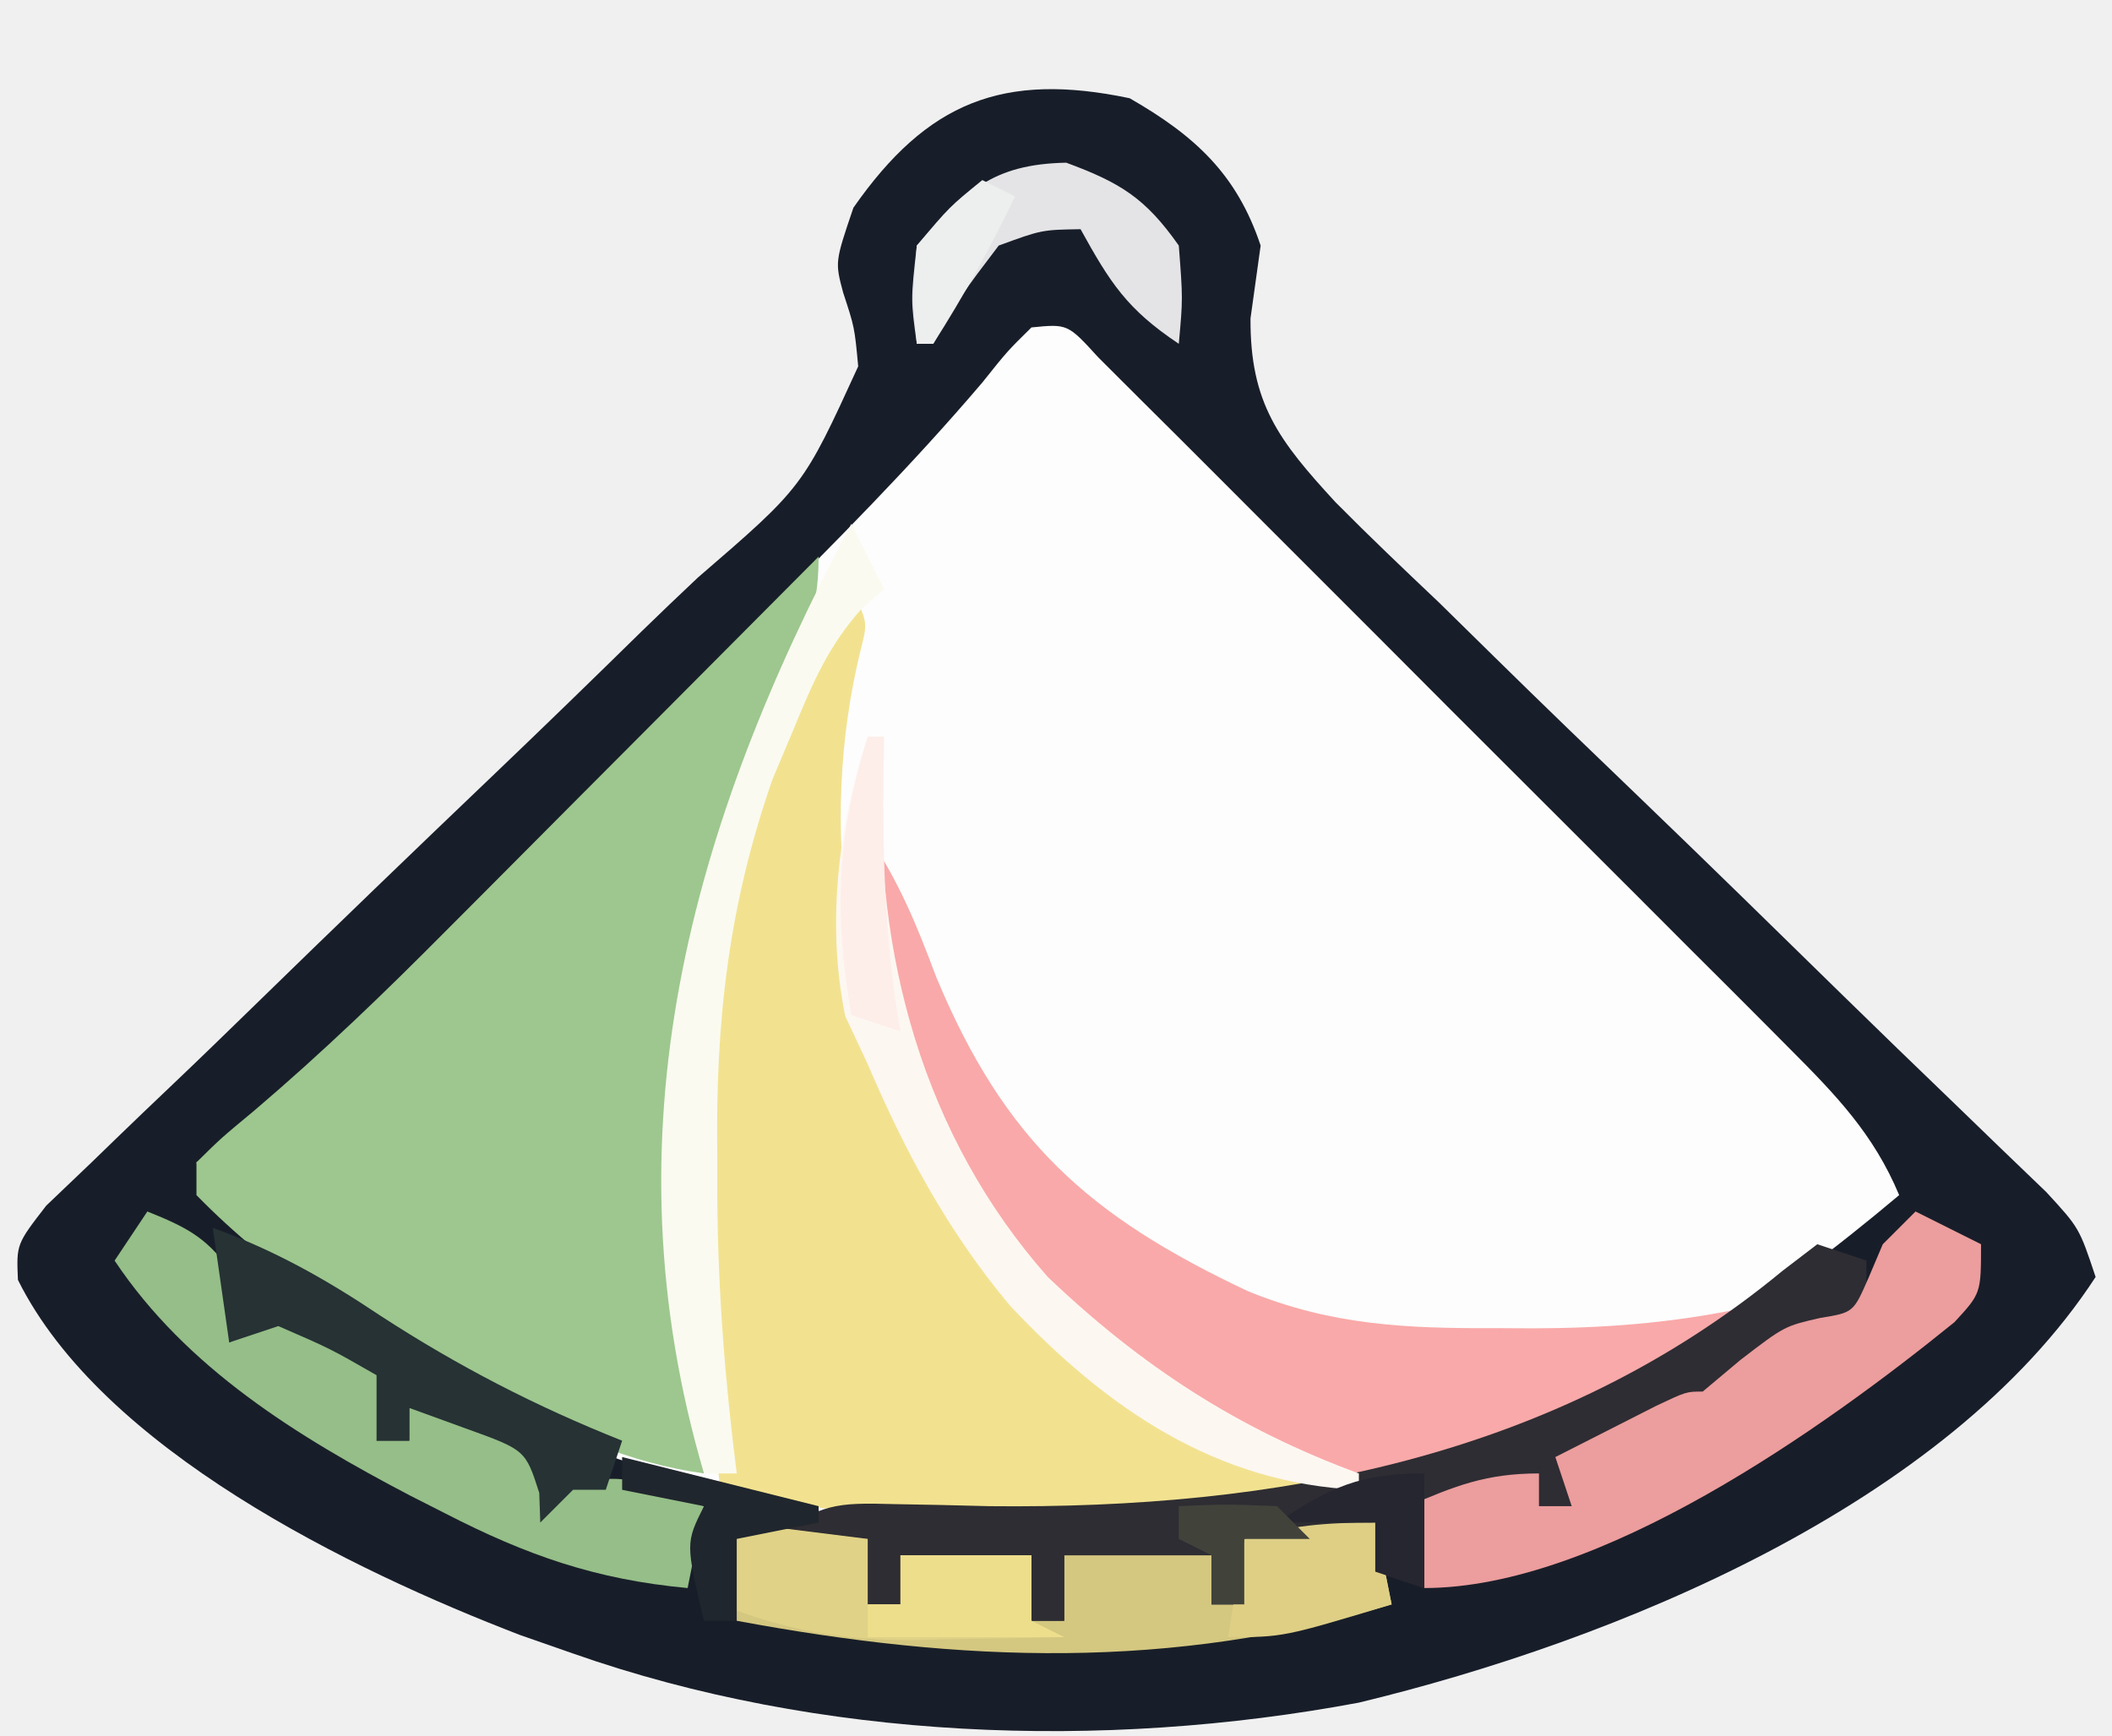
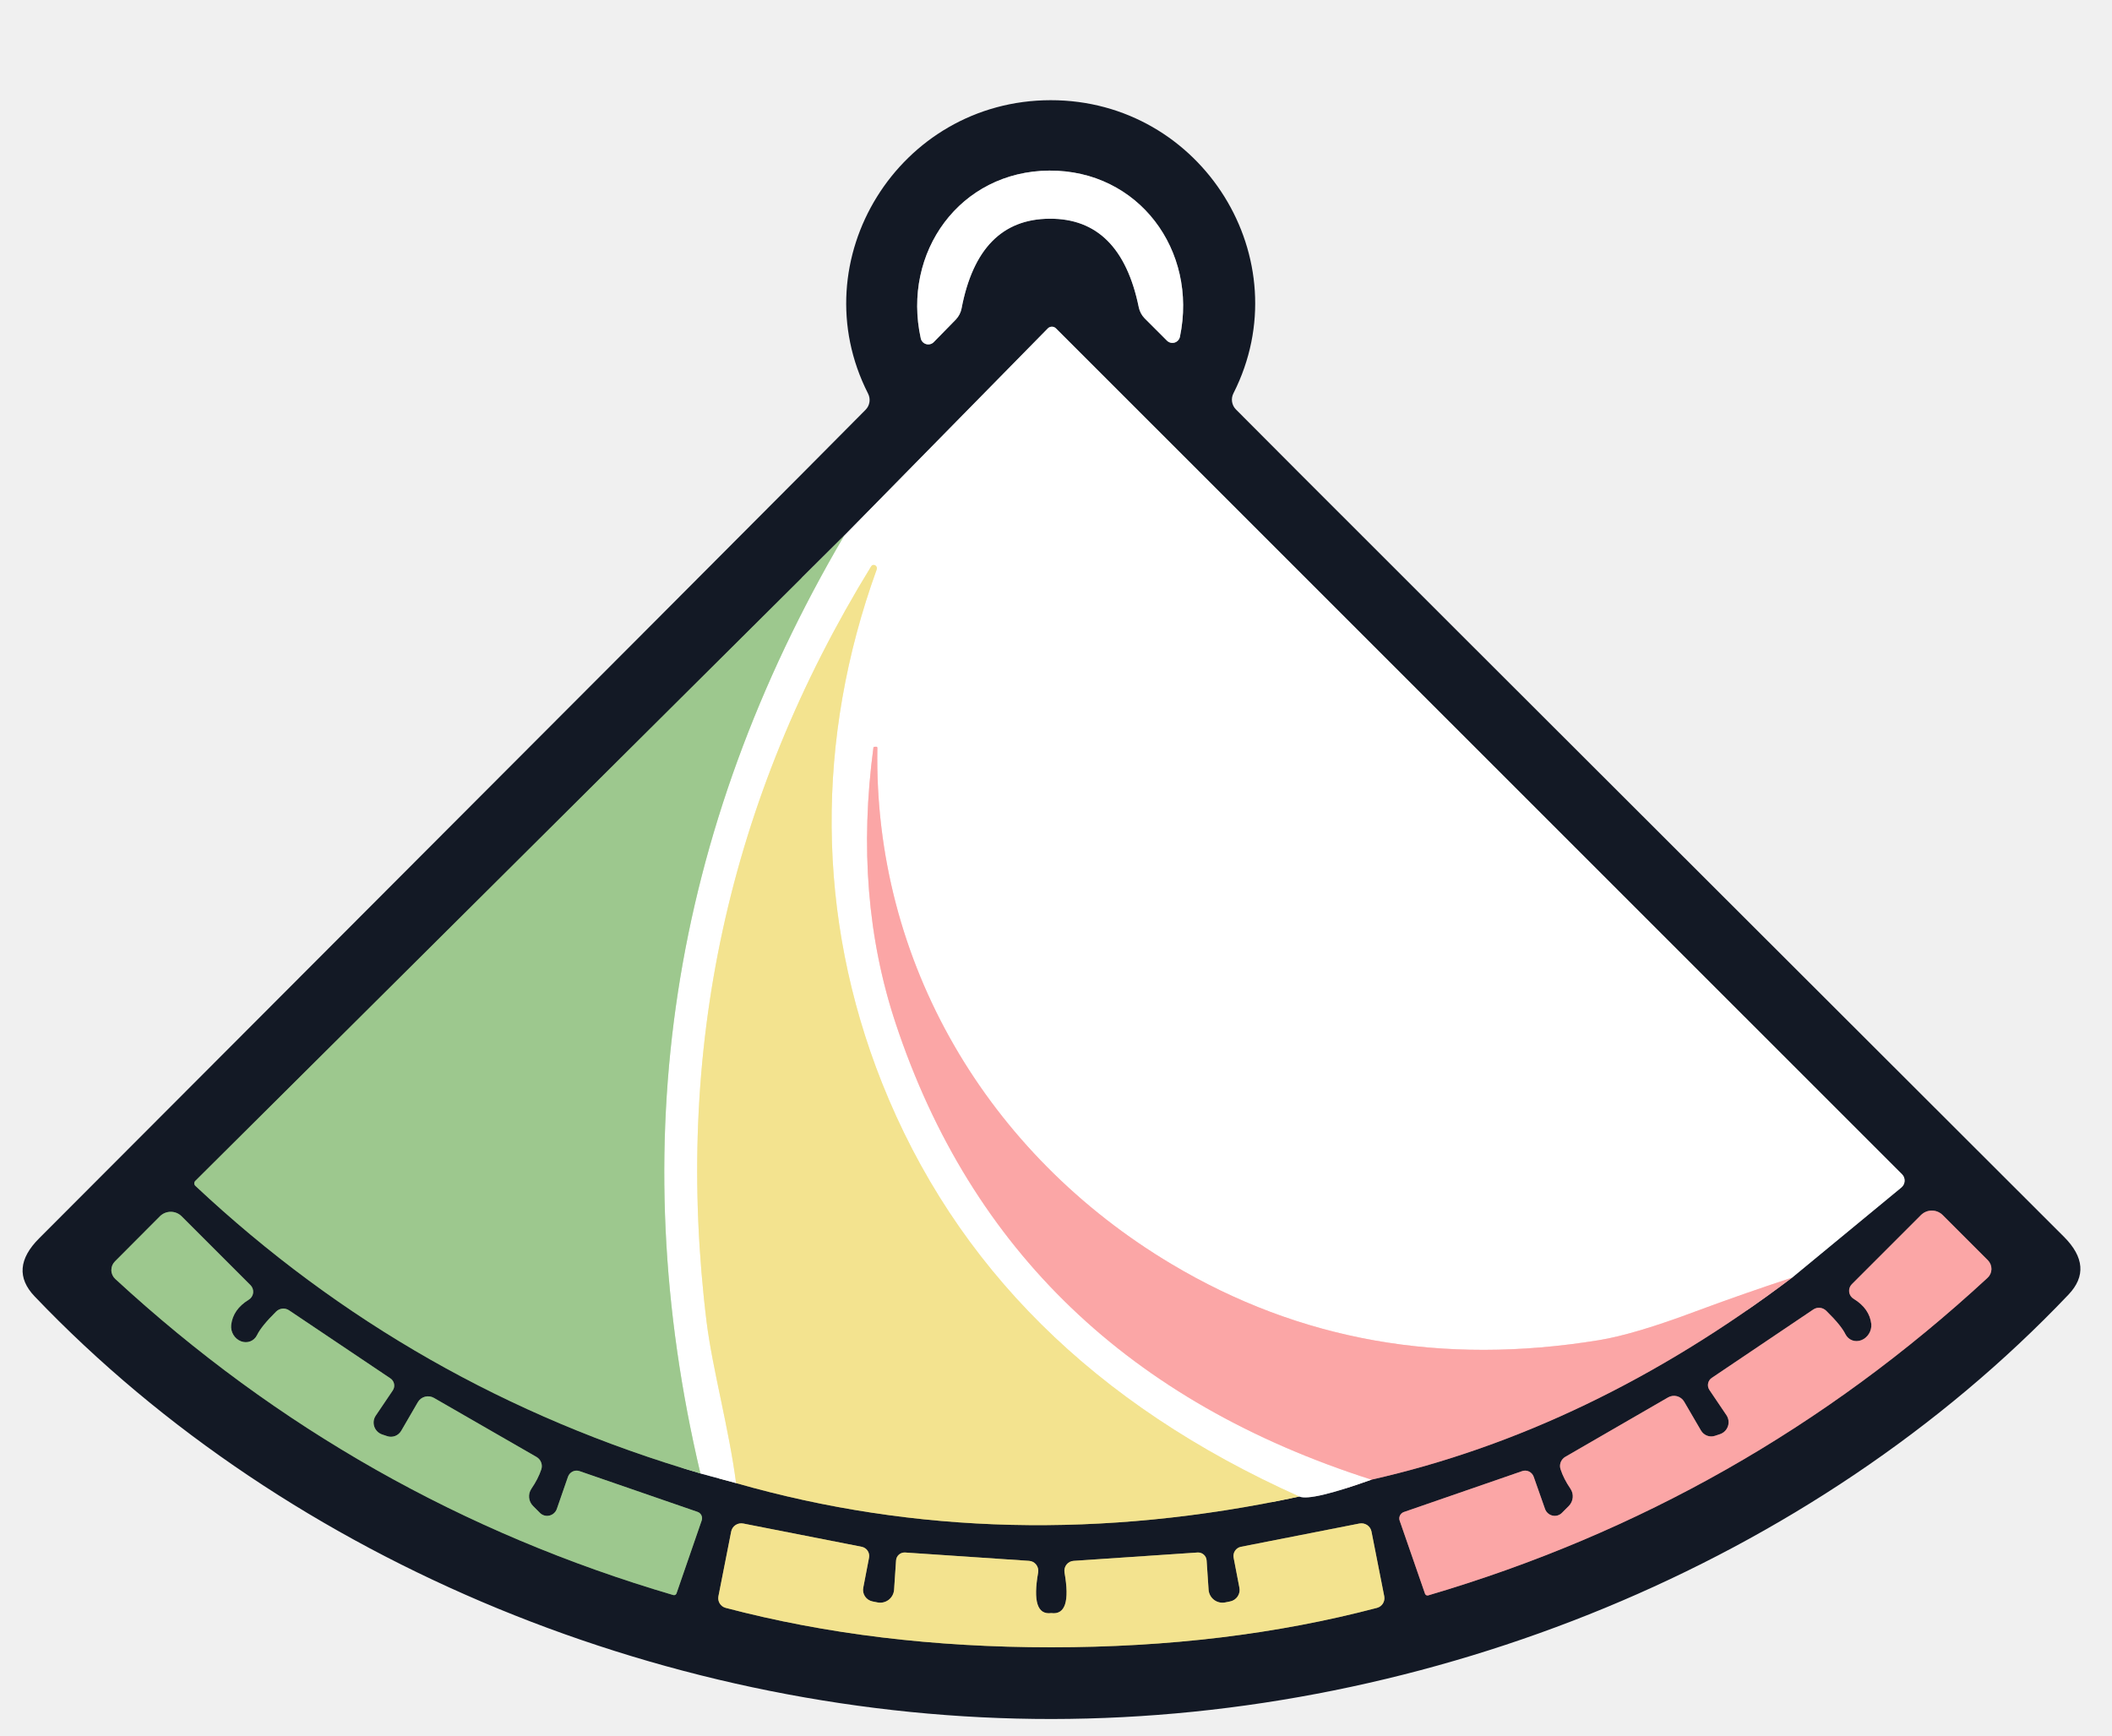
- <svg xmlns="http://www.w3.org/2000/svg" version="1.1" width="129" height="106">
-   <path d="M0 0 C3.975 2.285 6.542 4.627 8 9 C7.795 10.483 7.588 11.966 7.381 13.449 C7.352 18.633 9.11 20.911 12.574 24.677 C14.642 26.766 16.767 28.788 18.902 30.809 C20.023 31.906 21.142 33.005 22.258 34.107 C25.191 36.991 28.151 39.843 31.12 42.69 C35.307 46.715 39.454 50.781 43.606 54.843 C45.815 57.004 48.035 59.153 50.263 61.293 C51.275 62.272 52.286 63.25 53.297 64.228 C54.183 65.08 55.069 65.931 55.982 66.808 C58 69 58 69 59 72 C49.911 85.958 29.601 94.238 14 98 C-1.691 100.937 -18.92 100.298 -34 95 C-35.071 94.626 -36.142 94.252 -37.246 93.867 C-47.544 89.905 -62.76 82.526 -67.905 72.18 C-68 70 -68 70 -66.177 67.643 C-64.81 66.338 -64.81 66.338 -63.416 65.007 C-62.917 64.524 -62.418 64.04 -61.904 63.542 C-60.818 62.491 -59.727 61.447 -58.63 60.407 C-56.895 58.759 -55.178 57.093 -53.464 55.421 C-48.591 50.67 -43.692 45.948 -38.769 41.249 C-35.76 38.374 -32.776 35.475 -29.805 32.559 C-28.67 31.455 -27.524 30.359 -26.37 29.274 C-19.954 23.743 -19.954 23.743 -16.582 16.377 C-16.805 13.991 -16.805 13.991 -17.501 11.874 C-18 10 -18 10 -16.875 6.688 C-12.367 0.226 -7.733 -1.624 0 0 Z " fill="#FDFDFD" transform="translate(69,6)" />
-   <path d="M0 0 C3.975 2.285 6.542 4.627 8 9 C7.795 10.483 7.588 11.966 7.381 13.449 C7.352 18.633 9.11 20.911 12.574 24.677 C14.642 26.766 16.767 28.788 18.902 30.809 C20.023 31.906 21.142 33.005 22.258 34.107 C25.191 36.991 28.151 39.843 31.12 42.69 C35.307 46.715 39.454 50.781 43.606 54.843 C45.815 57.004 48.035 59.153 50.263 61.293 C51.275 62.272 52.286 63.25 53.297 64.228 C54.183 65.08 55.069 65.931 55.982 66.808 C58 69 58 69 59 72 C49.911 85.958 29.601 94.238 14 98 C-1.691 100.937 -18.92 100.298 -34 95 C-35.071 94.626 -36.142 94.252 -37.246 93.867 C-47.544 89.905 -62.76 82.526 -67.905 72.18 C-68 70 -68 70 -66.177 67.643 C-64.81 66.338 -64.81 66.338 -63.416 65.007 C-62.917 64.524 -62.418 64.04 -61.904 63.542 C-60.818 62.491 -59.727 61.447 -58.63 60.407 C-56.895 58.759 -55.178 57.093 -53.464 55.421 C-48.591 50.67 -43.692 45.948 -38.769 41.249 C-35.76 38.374 -32.776 35.475 -29.805 32.559 C-28.67 31.455 -27.524 30.359 -26.37 29.274 C-19.954 23.743 -19.954 23.743 -16.582 16.377 C-16.805 13.991 -16.805 13.991 -17.501 11.874 C-18 10 -18 10 -16.875 6.688 C-12.367 0.226 -7.733 -1.624 0 0 Z M-6 14 C-7.474 15.452 -7.474 15.452 -9.012 17.379 C-13.36 22.488 -18.054 27.198 -22.801 31.934 C-24.177 33.311 -24.177 33.311 -25.581 34.717 C-27.507 36.644 -29.434 38.569 -31.363 40.493 C-33.835 42.96 -36.303 45.431 -38.77 47.904 C-41.132 50.27 -43.498 52.633 -45.863 54.996 C-46.75 55.885 -47.636 56.773 -48.549 57.688 C-49.777 58.911 -49.777 58.911 -51.029 60.158 C-52.109 61.238 -52.109 61.238 -53.212 62.339 C-55 64 -55 64 -57 65 C-54.148 72.733 -42.734 77.852 -35.688 81.375 C-17.857 89.09 3.545 89.365 21.688 82.688 C31.363 78.725 38.999 73.732 47 67 C45.441 63.271 43.147 60.893 40.307 58.048 C39.832 57.569 39.357 57.091 38.867 56.598 C37.302 55.024 35.729 53.457 34.156 51.891 C33.065 50.798 31.974 49.705 30.883 48.612 C28.6 46.326 26.313 44.043 24.024 41.763 C21.085 38.835 18.155 35.899 15.227 32.959 C12.978 30.703 10.724 28.451 8.469 26.201 C7.386 25.12 6.305 24.037 5.225 22.952 C3.719 21.442 2.207 19.937 0.693 18.435 C-0.167 17.576 -1.027 16.718 -1.913 15.833 C-3.787 13.78 -3.787 13.78 -6 14 Z " fill="#181E29" transform="translate(69,6)" />
-   <path d="M0 0 C0 3.413 -0.804 4.907 -2.312 7.938 C-9.305 23.233 -9.397 39.529 -7 56 C-11.636 55.363 -15.548 53.514 -19.688 51.438 C-20.742 50.909 -20.742 50.909 -21.818 50.371 C-27.738 47.312 -33.315 43.798 -38 39 C-38 38.34 -38 37.68 -38 37 C-36.508 35.528 -36.508 35.528 -34.459 33.828 C-30.327 30.312 -26.475 26.605 -22.656 22.754 C-22.002 22.098 -21.347 21.442 -20.673 20.766 C-18.613 18.701 -16.556 16.632 -14.5 14.562 C-13.091 13.149 -11.683 11.735 -10.273 10.322 C-6.846 6.884 -3.422 3.443 0 0 Z " fill="#9DC78E" transform="translate(50,34)" />
-   <path d="M0 0 C1 2 1 2 0.586 3.629 C-2.113 14.551 -0.266 26.227 5 36 C10.92 45.526 18.696 50.945 29 55 C29 55.33 29 55.66 29 56 C16.56 57.777 4.298 57.609 -8 55 C-9.579 41.312 -11.192 26.052 -6 13 C-5.578 11.916 -5.157 10.832 -4.723 9.715 C-1.346 1.346 -1.346 1.346 0 0 Z " fill="#F2E290" transform="translate(52,36)" />
-   <path d="M0 0 C1.935 2.902 2.968 5.438 4.188 8.688 C8.357 18.677 13.473 23.274 23.23 27.871 C28.329 29.949 32.902 30.153 38.375 30.125 C39.117 30.129 39.86 30.133 40.625 30.137 C44.86 30.129 48.829 29.834 53 29 C48.962 33.763 42.586 35.585 37 38 C35.824 38.578 34.649 39.155 33.438 39.75 C25.792 40.306 18.807 34.953 13.125 30.25 C5.397 22.872 0.199 13.009 -0.07 2.176 C-0.047 1.458 -0.024 0.74 0 0 Z " fill="#F9A9A9" transform="translate(53,51)" />
-   <path d="M0 0 C2.691 0.176 5.329 0.618 8 1 C8 2.32 8 3.64 8 5 C8.66 5 9.32 5 10 5 C10 4.01 10 3.02 10 2 C12.64 2 15.28 2 18 2 C18 3.32 18 4.64 18 6 C18.66 6 19.32 6 20 6 C20 4.68 20 3.36 20 2 C22.97 2 25.94 2 29 2 C29 2.99 29 3.98 29 5 C29.66 5 30.32 5 31 5 C31 3.68 31 2.36 31 1 C33.64 0.67 36.28 0.34 39 0 C39.495 2.475 39.495 2.475 40 5 C26.539 9.038 13.762 8.56 0 6 C-0.382 4.344 -0.714 2.675 -1 1 C-0.67 0.67 -0.34 0.34 0 0 Z " fill="#D4C780" transform="translate(45,93)" />
-   <path d="M0 0 C0.99 0.33 1.98 0.66 3 1 C3 2.65 3 4.3 3 6 C2.443 5.753 1.886 5.505 1.312 5.25 C-1.207 4.731 -1.207 4.731 -3.688 6.75 C-6.208 8.857 -6.208 8.857 -7 12 C-7.66 11.34 -8.32 10.68 -9 10 C-10.98 10.99 -12.96 11.98 -15 13 C-15 13.99 -15 14.98 -15 16 C-15.66 16 -16.32 16 -17 16 C-17 15.34 -17 14.68 -17 14 C-19.64 14.66 -22.28 15.32 -25 16 C-24.505 18.475 -24.505 18.475 -24 21 C-24.99 20.67 -25.98 20.34 -27 20 C-27 19.01 -27 18.02 -27 17 C-30.96 17.495 -30.96 17.495 -35 18 C-35 19.32 -35 20.64 -35 22 C-35.66 22 -36.32 22 -37 22 C-37 21.01 -37 20.02 -37 19 C-39.97 19 -42.94 19 -46 19 C-46 20.32 -46 21.64 -46 23 C-46.66 23 -47.32 23 -48 23 C-48 21.68 -48 20.36 -48 19 C-50.64 19 -53.28 19 -56 19 C-56 19.99 -56 20.98 -56 22 C-56.66 22 -57.32 22 -58 22 C-58 20.68 -58 19.36 -58 18 C-59.98 18 -61.96 18 -64 18 C-60.764 15.843 -60.021 15.771 -56.316 15.875 C-55.395 15.892 -54.473 15.909 -53.523 15.927 C-52.546 15.951 -51.569 15.975 -50.562 16 C-33.109 16.185 -16.004 13.091 -2.125 1.625 C-1.424 1.089 -0.723 0.552 0 0 Z " fill="#2E2D33" transform="translate(111,76)" />
-   <path d="M0 0 C1.32 0.66 2.64 1.32 4 2 C4 5 4 5 2.375 6.762 C-5.629 13.252 -19.318 23 -30 23 C-30.33 21.35 -30.66 19.7 -31 18 C-28.094 16.743 -26.204 16 -23 16 C-23 16.66 -23 17.32 -23 18 C-22.34 18 -21.68 18 -21 18 C-21.33 17.01 -21.66 16.02 -22 15 C-20.689 14.331 -19.376 13.665 -18.062 13 C-16.966 12.443 -16.966 12.443 -15.848 11.875 C-14 11 -14 11 -13 11 C-12.237 10.361 -11.474 9.721 -10.688 9.062 C-8 7 -8 7 -5.812 6.5 C-3.797 6.172 -3.797 6.172 -2.875 4.062 C-2.442 3.042 -2.442 3.042 -2 2 C-1.34 1.34 -0.68 0.68 0 0 Z " fill="#EC9D9D" transform="translate(117,74)" />
-   <path d="M0 0 C2.536 1.015 3.794 1.685 5.312 4 C5.539 4.66 5.766 5.32 6 6 C5.67 6.66 5.34 7.32 5 8 C6.32 7.34 7.64 6.68 9 6 C10.98 7.32 12.96 8.64 15 10 C14.67 11.32 14.34 12.64 14 14 C14.66 14 15.32 14 16 14 C16 13.34 16 12.68 16 12 C19.375 12.547 21.082 13.055 24 15 C24 15.99 24 16.98 24 18 C24.536 17.629 25.073 17.258 25.625 16.875 C28.946 15.651 30.811 16.695 34 18 C33.505 20.475 33.505 20.475 33 23 C27.398 22.484 23.172 21.001 18.188 18.438 C17.492 18.085 16.796 17.732 16.08 17.368 C9.18 13.757 2.38 9.57 -2 3 C-1.34 2.01 -0.68 1.02 0 0 Z " fill="#95BE88" transform="translate(9,74)" />
-   <path d="M0 0 C0.33 0 0.66 0 1 0 C0.954 0.643 0.907 1.286 0.859 1.949 C0.407 13.284 3.378 24.383 11 33 C16.691 38.43 22.62 42.29 30 45 C30 45.33 30 45.66 30 46 C21.273 45.621 14.565 41.005 8.688 34.75 C4.9 30.213 2.315 25.415 0 20 C-0.454 19.031 -0.907 18.061 -1.375 17.062 C-2.526 11.425 -1.813 5.44 0 0 Z " fill="#FDF7F1" transform="translate(53,45)" />
-   <path d="M0 0 C0.66 1.32 1.32 2.64 2 4 C1.337 4.568 1.337 4.568 0.66 5.148 C-1.421 7.47 -2.375 9.744 -3.562 12.625 C-3.976 13.607 -4.39 14.59 -4.816 15.602 C-7.497 23.298 -8.3 30.372 -8.188 38.5 C-8.187 39.828 -8.187 39.828 -8.186 41.184 C-8.148 46.858 -7.715 52.371 -7 58 C-7.66 58 -8.32 58 -9 58 C-15.117 37.235 -9.832 18.403 0 0 Z " fill="#FAFAF0" transform="translate(52,32)" />
-   <path d="M0 0 C2.64 0.33 5.28 0.66 8 1 C8 2.32 8 3.64 8 5 C8.66 5 9.32 5 10 5 C10 4.01 10 3.02 10 2 C12.64 2 15.28 2 18 2 C18 3.32 18 4.64 18 6 C18.66 6.33 19.32 6.66 20 7 C17.625 7.054 15.251 7.094 12.875 7.125 C12.21 7.142 11.545 7.159 10.859 7.176 C6.505 7.218 3.044 6.6 -1 5 C-0.67 3.35 -0.34 1.7 0 0 Z " fill="#E0D286" transform="translate(45,93)" />
-   <path d="M0 0 C3.786 1.375 6.908 3.137 10.25 5.375 C14.995 8.459 19.747 10.912 25 13 C24.67 13.99 24.34 14.98 24 16 C23.34 16 22.68 16 22 16 C21.34 16.66 20.68 17.32 20 18 C19.979 17.402 19.959 16.804 19.938 16.188 C19.095 13.567 19.095 13.567 15.438 12.25 C14.303 11.838 13.169 11.425 12 11 C12 11.66 12 12.32 12 13 C11.34 13 10.68 13 10 13 C10 11.68 10 10.36 10 9 C7.167 7.375 7.167 7.375 4 6 C3.01 6.33 2.02 6.66 1 7 C0.67 4.69 0.34 2.38 0 0 Z " fill="#263234" transform="translate(13,75)" />
-   <path d="M0 0 C3.315 1.225 4.84 2.167 6.875 5.062 C7.125 8.312 7.125 8.312 6.875 11.062 C3.709 8.952 2.679 7.327 0.875 4.062 C-1.497 4.1 -1.497 4.1 -4.125 5.062 C-6.388 8.04 -6.388 8.04 -8.125 11.062 C-8.455 11.062 -8.785 11.062 -9.125 11.062 C-9.5 8.375 -9.5 8.375 -9.125 5.062 C-6.162 1.746 -4.527 0.091 0 0 Z " fill="#E4E4E6" transform="translate(65.125,9.9375)" />
-   <path d="M0 0 C0.33 1.65 0.66 3.3 1 5 C-5.625 7 -5.625 7 -9 7 C-8.67 5.02 -8.34 3.04 -8 1 C-5.108 0.174 -3.113 0 0 0 Z " fill="#DECF85" transform="translate(84,93)" />
-   <path d="M0 0 C2.64 0 5.28 0 8 0 C8 1.32 8 2.64 8 4 C8.66 4.33 9.32 4.66 10 5 C6.04 5 2.08 5 -2 5 C-2 4.34 -2 3.68 -2 3 C-1.34 3 -0.68 3 0 3 C0 2.01 0 1.02 0 0 Z " fill="#EDDE8C" transform="translate(55,95)" />
-   <path d="M0 0 C5.94 1.485 5.94 1.485 12 3 C12 3.33 12 3.66 12 4 C10.35 4.33 8.7 4.66 7 5 C7 6.65 7 8.3 7 10 C6.34 10 5.68 10 5 10 C3.875 5.25 3.875 5.25 5 3 C3.35 2.67 1.7 2.34 0 2 C0 1.34 0 0.68 0 0 Z " fill="#20262D" transform="translate(38,89)" />
-   <path d="M0 0 C0.33 0 0.66 0 1 0 C0.988 0.713 0.977 1.426 0.965 2.16 C0.914 7.563 1.054 12.678 2 18 C1.01 17.67 0.02 17.34 -1 17 C-2.075 10.725 -1.883 6.093 0 0 Z " fill="#FDEEEA" transform="translate(53,45)" />
-   <path d="M0 0 C0.66 0.33 1.32 0.66 2 1 C0.502 4.112 -1.14 7.088 -3 10 C-3.33 10 -3.66 10 -4 10 C-4.25 7.25 -4.25 7.25 -4 4 C-2 1.625 -2 1.625 0 0 Z " fill="#EDEEEE" transform="translate(60,11)" />
-   <path d="M0 0 C0 2.31 0 4.62 0 7 C-0.99 6.67 -1.98 6.34 -3 6 C-3 5.01 -3 4.02 -3 3 C-4.98 3 -6.96 3 -9 3 C-5.732 0.821 -3.92 0 0 0 Z " fill="#262630" transform="translate(87,90)" />
-   <path d="M0 0 C2.875 -0.125 2.875 -0.125 6 0 C6.66 0.66 7.32 1.32 8 2 C6.68 2 5.36 2 4 2 C4 3.32 4 4.64 4 6 C3.34 6 2.68 6 2 6 C2 5.01 2 4.02 2 3 C1.34 2.67 0.68 2.34 0 2 C0 1.34 0 0.68 0 0 Z " fill="#41433B" transform="translate(72,92)" />
+ <svg xmlns="http://www.w3.org/2000/svg" version="1.1" viewBox="0.00 0.00 129.00 106.00">
+   <g stroke-width="2.00" fill="none" stroke-linecap="butt">
+     <path stroke="#898c92" vector-effect="non-scaling-stroke" d="   M 64.11 13.36   Q 68.45 13.33 69.56 18.79   A 1.38 1.33 17.8 0 0 69.91 19.44   L 71.28 20.81   A 0.47 0.47 0.0 0 0 72.07 20.57   C 73.17 15.29 69.54 10.39 64.09 10.42   C 58.64 10.46 55.08 15.40 56.24 20.67   A 0.47 0.47 0.0 0 0 57.03 20.90   L 58.39 19.51   A 1.38 1.33 -18.5 0 0 58.73 18.85   Q 59.77 13.38 64.11 13.36" />
+     <path stroke="#58715a" vector-effect="non-scaling-stroke" d="   M 51.56 32.72   L 11.93 72.13   A 0.21 0.21 0.0 0 0 11.94 72.44   Q 25.17 84.85 42.78 90.00" />
+     <path stroke="#898c92" vector-effect="non-scaling-stroke" d="   M 42.78 90.00   L 44.96 90.59" />
+     <path stroke="#837e5a" vector-effect="non-scaling-stroke" d="   M 44.96 90.59   Q 61.36 95.28 79.36 91.41" />
+     <path stroke="#898c92" vector-effect="non-scaling-stroke" d="   M 79.36 91.41   Q 80.06 91.71 83.77 90.38" />
+     <path stroke="#876066" vector-effect="non-scaling-stroke" d="   M 83.77 90.38   Q 97.13 87.36 109.46 78.04" />
+     <path stroke="#898c92" vector-effect="non-scaling-stroke" d="   M 109.46 78.04   L 116.14 72.53   A 0.55 0.55 0.0 0 0 116.18 71.73   L 64.50 20.06   A 0.35 0.35 0.0 0 0 64.00 20.06   L 51.56 32.72" />
+     <path stroke="#fdd3d3" vector-effect="non-scaling-stroke" d="   M 109.46 78.04   Q 106.42 79.04 103.60 80.09   Q 99.82 81.51 97.66 81.86   Q 83.29 84.21 71.57 77.22   C 60.34 70.53 53.35 58.79 53.59 45.68   Q 53.59 45.57 53.37 45.63   A 0.03 0.01 -22.5 0 0 53.35 45.65   Q 52.13 54.75 54.71 62.52   Q 61.61 83.30 83.77 90.38" />
+     <path stroke="#f9f1c7" vector-effect="non-scaling-stroke" d="   M 79.36 91.41   Q 60.59 83.01 53.87 66.14   C 49.84 55.99 49.81 45.10 53.55 34.78   A 0.20 0.19 70.7 0 0 53.20 34.61   Q 40.11 55.93 43.16 80.76   C 43.52 83.63 44.53 87.28 44.96 90.59" />
+     <path stroke="#cee4c7" vector-effect="non-scaling-stroke" d="   M 42.78 90.00   Q 35.65 59.83 51.56 32.72" />
+     <path stroke="#58715a" vector-effect="non-scaling-stroke" d="   M 9.77 74.29   L 7.02 77.05   A 0.74 0.74 0.0 0 0 7.04 78.12   Q 21.84 91.77 41.13 97.43   A 0.16 0.16 0.0 0 0 41.32 97.33   L 42.86 92.87   A 0.41 0.41 0.0 0 0 42.61 92.35   L 35.40 89.86   A 0.56 0.55 -70.9 0 0 34.69 90.21   L 34.01 92.17   A 0.63 0.62 -57.9 0 1 32.98 92.41   L 32.56 91.99   A 0.83 0.83 0.0 0 1 32.46 90.93   Q 32.87 90.33 33.06 89.76   A 0.65 0.64 25.1 0 0 32.78 89.00   L 26.51 85.39   A 0.72 0.72 0.0 0 0 25.52 85.65   L 24.51 87.39   A 0.73 0.72 -65.5 0 1 23.64 87.72   L 23.34 87.62   A 0.77 0.76 26.5 0 1 22.95 86.47   L 23.99 84.93   A 0.53 0.53 0.0 0 0 23.84 84.19   L 17.66 80.04   A 0.63 0.62 -49.7 0 0 16.87 80.11   Q 15.96 81.01 15.70 81.55   A 0.90 0.82 63.5 0 1 14.12 80.93   Q 14.23 79.98 15.19 79.39   A 0.57 0.57 0.0 0 0 15.30 78.50   L 11.09 74.29   A 0.94 0.94 0.0 0 0 9.77 74.29" />
+     <path stroke="#876066" vector-effect="non-scaling-stroke" d="   M 118.66 74.22   A 0.94 0.94 0.0 0 0 117.33 74.22   L 113.11 78.44   A 0.57 0.57 0.0 0 0 113.23 79.34   Q 114.19 79.93 114.30 80.88   A 0.91 0.82 -63.6 0 1 112.72 81.50   Q 112.46 80.96 111.54 80.06   A 0.63 0.62 49.7 0 0 110.75 79.99   L 104.56 84.16   A 0.53 0.53 0.0 0 0 104.41 84.90   L 105.45 86.44   A 0.77 0.77 0.0 0 1 105.06 87.60   L 104.76 87.70   A 0.73 0.72 65.5 0 1 103.89 87.37   L 102.87 85.62   A 0.72 0.72 0.0 0 0 101.88 85.36   L 95.60 88.99   A 0.65 0.64 -25.2 0 0 95.32 89.75   Q 95.51 90.33 95.92 90.93   A 0.84 0.83 -39.8 0 1 95.82 91.99   L 95.40 92.41   A 0.63 0.62 57.9 0 1 94.37 92.17   L 93.68 90.21   A 0.56 0.55 70.9 0 0 92.97 89.86   L 85.74 92.36   A 0.42 0.41 -19.6 0 0 85.49 92.88   L 87.04 97.35   A 0.16 0.16 0.0 0 0 87.23 97.45   Q 106.57 91.76 121.40 78.05   A 0.75 0.74 46.2 0 0 121.42 76.98   L 118.66 74.22" />
+     <path stroke="#837e5a" vector-effect="non-scaling-stroke" d="   M 64.21 100.62   Q 74.97 100.62 84.11 98.21   A 0.61 0.61 0.0 0 0 84.55 97.51   L 83.77 93.55   A 0.63 0.62 -11.0 0 0 83.03 93.06   L 75.80 94.48   A 0.57 0.57 0.0 0 0 75.35 95.15   L 75.70 96.97   A 0.72 0.71 -11.5 0 1 75.13 97.82   L 74.83 97.88   A 0.85 0.85 0.0 0 1 73.82 97.11   L 73.70 95.32   A 0.52 0.52 0.0 0 0 73.15 94.83   L 65.58 95.34   A 0.61 0.60 83.4 0 0 65.02 96.05   Q 65.49 98.70 64.21 98.53   Q 62.94 98.70 63.41 96.05   A 0.61 0.60 -83.4 0 0 62.85 95.34   L 55.28 94.83   A 0.52 0.52 0.0 0 0 54.73 95.32   L 54.61 97.11   A 0.85 0.85 0.0 0 1 53.60 97.88   L 53.30 97.82   A 0.72 0.71 11.5 0 1 52.73 96.97   L 53.08 95.15   A 0.57 0.57 0.0 0 0 52.63 94.48   L 45.40 93.06   A 0.63 0.62 11.0 0 0 44.66 93.55   L 43.88 97.51   A 0.61 0.61 0.0 0 0 44.32 98.21   Q 53.46 100.62 64.21 100.62" />
+   </g>
+   <path fill="#131925" d="   M 64.17 6.12   C 73.43 6.11 79.48 15.85 75.34 24.02   A 0.85 0.85 0.0 0 0 75.49 25.01   Q 77.26 26.82 126.06 75.54   Q 127.93 77.41 126.34 79.08   C 110.70 95.53 87.28 104.98 64.25 105.00   C 41.21 105.02 17.78 95.60 2.11 79.18   Q 0.52 77.51 2.39 75.64   Q 51.11 26.84 52.87 25.03   A 0.85 0.85 0.0 0 0 53.02 24.04   C 48.87 15.88 54.90 6.13 64.17 6.12   Z   M 64.11 13.36   Q 68.45 13.33 69.56 18.79   A 1.38 1.33 17.8 0 0 69.91 19.44   L 71.28 20.81   A 0.47 0.47 0.0 0 0 72.07 20.57   C 73.17 15.29 69.54 10.39 64.09 10.42   C 58.64 10.46 55.08 15.40 56.24 20.67   A 0.47 0.47 0.0 0 0 57.03 20.90   L 58.39 19.51   A 1.38 1.33 -18.5 0 0 58.73 18.85   Q 59.77 13.38 64.11 13.36   Z   M 51.56 32.72   L 11.93 72.13   A 0.21 0.21 0.0 0 0 11.94 72.44   Q 25.17 84.85 42.78 90.00   L 44.96 90.59   Q 61.36 95.28 79.36 91.41   Q 80.06 91.71 83.77 90.38   Q 97.13 87.36 109.46 78.04   L 116.14 72.53   A 0.55 0.55 0.0 0 0 116.18 71.73   L 64.50 20.06   A 0.35 0.35 0.0 0 0 64.00 20.06   L 51.56 32.72   Z   M 9.77 74.29   L 7.02 77.05   A 0.74 0.74 0.0 0 0 7.04 78.12   Q 21.84 91.77 41.13 97.43   A 0.16 0.16 0.0 0 0 41.32 97.33   L 42.86 92.87   A 0.41 0.41 0.0 0 0 42.61 92.35   L 35.40 89.86   A 0.56 0.55 -70.9 0 0 34.69 90.21   L 34.01 92.17   A 0.63 0.62 -57.9 0 1 32.98 92.41   L 32.56 91.99   A 0.83 0.83 0.0 0 1 32.46 90.93   Q 32.87 90.33 33.06 89.76   A 0.65 0.64 25.1 0 0 32.78 89.00   L 26.51 85.39   A 0.72 0.72 0.0 0 0 25.52 85.65   L 24.51 87.39   A 0.73 0.72 -65.5 0 1 23.64 87.72   L 23.34 87.62   A 0.77 0.76 26.5 0 1 22.95 86.47   L 23.99 84.93   A 0.53 0.53 0.0 0 0 23.84 84.19   L 17.66 80.04   A 0.63 0.62 -49.7 0 0 16.87 80.11   Q 15.96 81.01 15.70 81.55   A 0.90 0.82 63.5 0 1 14.12 80.93   Q 14.23 79.98 15.19 79.39   A 0.57 0.57 0.0 0 0 15.30 78.50   L 11.09 74.29   A 0.94 0.94 0.0 0 0 9.77 74.29   Z   M 118.66 74.22   A 0.94 0.94 0.0 0 0 117.33 74.22   L 113.11 78.44   A 0.57 0.57 0.0 0 0 113.23 79.34   Q 114.19 79.93 114.30 80.88   A 0.91 0.82 -63.6 0 1 112.72 81.50   Q 112.46 80.96 111.54 80.06   A 0.63 0.62 49.7 0 0 110.75 79.99   L 104.56 84.16   A 0.53 0.53 0.0 0 0 104.41 84.90   L 105.45 86.44   A 0.77 0.77 0.0 0 1 105.06 87.60   L 104.76 87.70   A 0.73 0.72 65.5 0 1 103.89 87.37   L 102.87 85.62   A 0.72 0.72 0.0 0 0 101.88 85.36   L 95.60 88.99   A 0.65 0.64 -25.2 0 0 95.32 89.75   Q 95.51 90.33 95.92 90.93   A 0.84 0.83 -39.8 0 1 95.82 91.99   L 95.40 92.41   A 0.63 0.62 57.9 0 1 94.37 92.17   L 93.68 90.21   A 0.56 0.55 70.9 0 0 92.97 89.86   L 85.74 92.36   A 0.42 0.41 -19.6 0 0 85.49 92.88   L 87.04 97.35   A 0.16 0.16 0.0 0 0 87.23 97.45   Q 106.57 91.76 121.40 78.05   A 0.75 0.74 46.2 0 0 121.42 76.98   L 118.66 74.22   Z   M 64.21 100.62   Q 74.97 100.62 84.11 98.21   A 0.61 0.61 0.0 0 0 84.55 97.51   L 83.77 93.55   A 0.63 0.62 -11.0 0 0 83.03 93.06   L 75.80 94.48   A 0.57 0.57 0.0 0 0 75.35 95.15   L 75.70 96.97   A 0.72 0.71 -11.5 0 1 75.13 97.82   L 74.83 97.88   A 0.85 0.85 0.0 0 1 73.82 97.11   L 73.70 95.32   A 0.52 0.52 0.0 0 0 73.15 94.83   L 65.58 95.34   A 0.61 0.60 83.4 0 0 65.02 96.05   Q 65.49 98.70 64.21 98.53   Q 62.94 98.70 63.41 96.05   A 0.61 0.60 -83.4 0 0 62.85 95.34   L 55.28 94.83   A 0.52 0.52 0.0 0 0 54.73 95.32   L 54.61 97.11   A 0.85 0.85 0.0 0 1 53.60 97.88   L 53.30 97.82   A 0.72 0.71 11.5 0 1 52.73 96.97   L 53.08 95.15   A 0.57 0.57 0.0 0 0 52.63 94.48   L 45.40 93.06   A 0.63 0.62 11.0 0 0 44.66 93.55   L 43.88 97.51   A 0.61 0.61 0.0 0 0 44.32 98.21   Q 53.46 100.62 64.21 100.62   Z" />
+   <path fill="#ffffff" d="   M 64.09 10.42   C 69.54 10.39 73.17 15.29 72.07 20.57   A 0.47 0.47 0.0 0 1 71.28 20.81   L 69.91 19.44   A 1.38 1.33 17.8 0 1 69.56 18.79   Q 68.45 13.33 64.11 13.36   Q 59.77 13.38 58.73 18.85   A 1.38 1.33 -18.5 0 1 58.39 19.51   L 57.03 20.90   A 0.47 0.47 0.0 0 1 56.24 20.67   C 55.08 15.40 58.64 10.46 64.09 10.42   Z" />
+   <path fill="#ffffff" d="   M 109.46 78.04   Q 106.42 79.04 103.60 80.09   Q 99.82 81.51 97.66 81.86   Q 83.29 84.21 71.57 77.22   C 60.34 70.53 53.35 58.79 53.59 45.68   Q 53.59 45.57 53.37 45.63   A 0.03 0.01 -22.5 0 0 53.35 45.65   Q 52.13 54.75 54.71 62.52   Q 61.61 83.30 83.77 90.38   Q 80.06 91.71 79.36 91.41   Q 60.59 83.01 53.87 66.14   C 49.84 55.99 49.81 45.10 53.55 34.78   A 0.20 0.19 70.7 0 0 53.20 34.61   Q 40.11 55.93 43.16 80.76   C 43.52 83.63 44.53 87.28 44.96 90.59   L 42.78 90.00   Q 35.65 59.83 51.56 32.72   L 64.00 20.06   A 0.35 0.35 0.0 0 1 64.50 20.06   L 116.18 71.73   A 0.55 0.55 0.0 0 1 116.14 72.53   L 109.46 78.04   Z" />
+   <path fill="#9dc88e" d="   M 51.56 32.72   Q 35.65 59.83 42.78 90.00   Q 25.17 84.85 11.94 72.44   A 0.21 0.21 0.0 0 1 11.93 72.13   L 51.56 32.72   Z" />
+   <path fill="#f3e38f" d="   M 79.36 91.41   Q 61.36 95.28 44.96 90.59   C 44.53 87.28 43.52 83.63 43.16 80.76   Q 40.11 55.93 53.20 34.61   A 0.20 0.19 70.7 0 1 53.55 34.78   C 49.81 45.10 49.84 55.99 53.87 66.14   Q 60.59 83.01 79.36 91.41   Z" />
+   <path fill="#fba6a6" d="   M 109.46 78.04   Q 97.13 87.36 83.77 90.38   Q 61.61 83.30 54.71 62.52   Q 52.13 54.75 53.35 45.65   A 0.03 0.01 -22.5 0 1 53.37 45.63   Q 53.59 45.57 53.59 45.68   C 53.35 58.79 60.34 70.53 71.57 77.22   Q 83.29 84.21 97.66 81.86   Q 99.82 81.51 103.60 80.09   Q 106.42 79.04 109.46 78.04   Z" />
+   <path fill="#9dc88e" d="   M 9.77 74.29   A 0.94 0.94 0.0 0 1 11.09 74.29   L 15.30 78.50   A 0.57 0.57 0.0 0 1 15.19 79.39   Q 14.23 79.98 14.12 80.93   A 0.90 0.82 63.5 0 0 15.70 81.55   Q 15.96 81.01 16.87 80.11   A 0.63 0.62 -49.7 0 1 17.66 80.04   L 23.84 84.19   A 0.53 0.53 0.0 0 1 23.99 84.93   L 22.95 86.47   A 0.77 0.76 26.5 0 0 23.34 87.62   L 23.64 87.72   A 0.73 0.72 -65.5 0 0 24.51 87.39   L 25.52 85.65   A 0.72 0.72 0.0 0 1 26.51 85.39   L 32.78 89.00   A 0.65 0.64 25.1 0 1 33.06 89.76   Q 32.87 90.33 32.46 90.93   A 0.83 0.83 0.0 0 0 32.56 91.99   L 32.98 92.41   A 0.63 0.62 -57.9 0 0 34.01 92.17   L 34.69 90.21   A 0.56 0.55 -70.9 0 1 35.40 89.86   L 42.61 92.35   A 0.41 0.41 0.0 0 1 42.86 92.87   L 41.32 97.33   A 0.16 0.16 0.0 0 1 41.13 97.43   Q 21.84 91.77 7.04 78.12   A 0.74 0.74 0.0 0 1 7.02 77.05   L 9.77 74.29   Z" />
+   <path fill="#fba6a6" d="   M 118.66 74.22   L 121.42 76.98   A 0.75 0.74 46.2 0 1 121.40 78.05   Q 106.57 91.76 87.23 97.45   A 0.16 0.16 0.0 0 1 87.04 97.35   L 85.49 92.88   A 0.42 0.41 -19.6 0 1 85.74 92.36   L 92.97 89.86   A 0.56 0.55 70.9 0 1 93.68 90.21   L 94.37 92.17   A 0.63 0.62 57.9 0 0 95.40 92.41   L 95.82 91.99   A 0.84 0.83 -39.8 0 0 95.92 90.93   Q 95.51 90.33 95.32 89.75   A 0.65 0.64 -25.2 0 1 95.60 88.99   L 101.88 85.36   A 0.72 0.72 0.0 0 1 102.87 85.62   L 103.89 87.37   A 0.73 0.72 65.5 0 0 104.76 87.70   L 105.06 87.60   A 0.77 0.77 0.0 0 0 105.45 86.44   L 104.41 84.90   A 0.53 0.53 0.0 0 1 104.56 84.16   L 110.75 79.99   A 0.63 0.62 49.7 0 1 111.54 80.06   Q 112.46 80.96 112.72 81.50   A 0.91 0.82 -63.6 0 0 114.30 80.88   Q 114.19 79.93 113.23 79.34   A 0.57 0.57 0.0 0 1 113.11 78.44   L 117.33 74.22   A 0.94 0.94 0.0 0 1 118.66 74.22   Z" />
+   <path fill="#f3e38f" d="   M 64.21 98.53   Q 65.49 98.70 65.02 96.05   A 0.61 0.60 83.4 0 1 65.58 95.34   L 73.15 94.83   A 0.52 0.52 0.0 0 1 73.70 95.32   L 73.82 97.11   A 0.85 0.85 0.0 0 0 74.83 97.88   L 75.13 97.82   A 0.72 0.71 -11.5 0 0 75.70 96.97   L 75.35 95.15   A 0.57 0.57 0.0 0 1 75.80 94.48   L 83.03 93.06   A 0.63 0.62 -11.0 0 1 83.77 93.55   L 84.55 97.51   A 0.61 0.61 0.0 0 1 84.11 98.21   Q 74.97 100.62 64.21 100.62   Q 53.46 100.62 44.32 98.21   A 0.61 0.61 0.0 0 1 43.88 97.51   L 44.66 93.55   A 0.63 0.62 11.0 0 1 45.40 93.06   L 52.63 94.48   A 0.57 0.57 0.0 0 1 53.08 95.15   L 52.73 96.97   A 0.72 0.71 11.5 0 0 53.30 97.82   L 53.60 97.88   A 0.85 0.85 0.0 0 0 54.61 97.11   L 54.73 95.32   A 0.52 0.52 0.0 0 1 55.28 94.83   L 62.85 95.34   A 0.61 0.60 -83.4 0 1 63.41 96.05   Q 62.94 98.70 64.21 98.53   Z" />
</svg>
